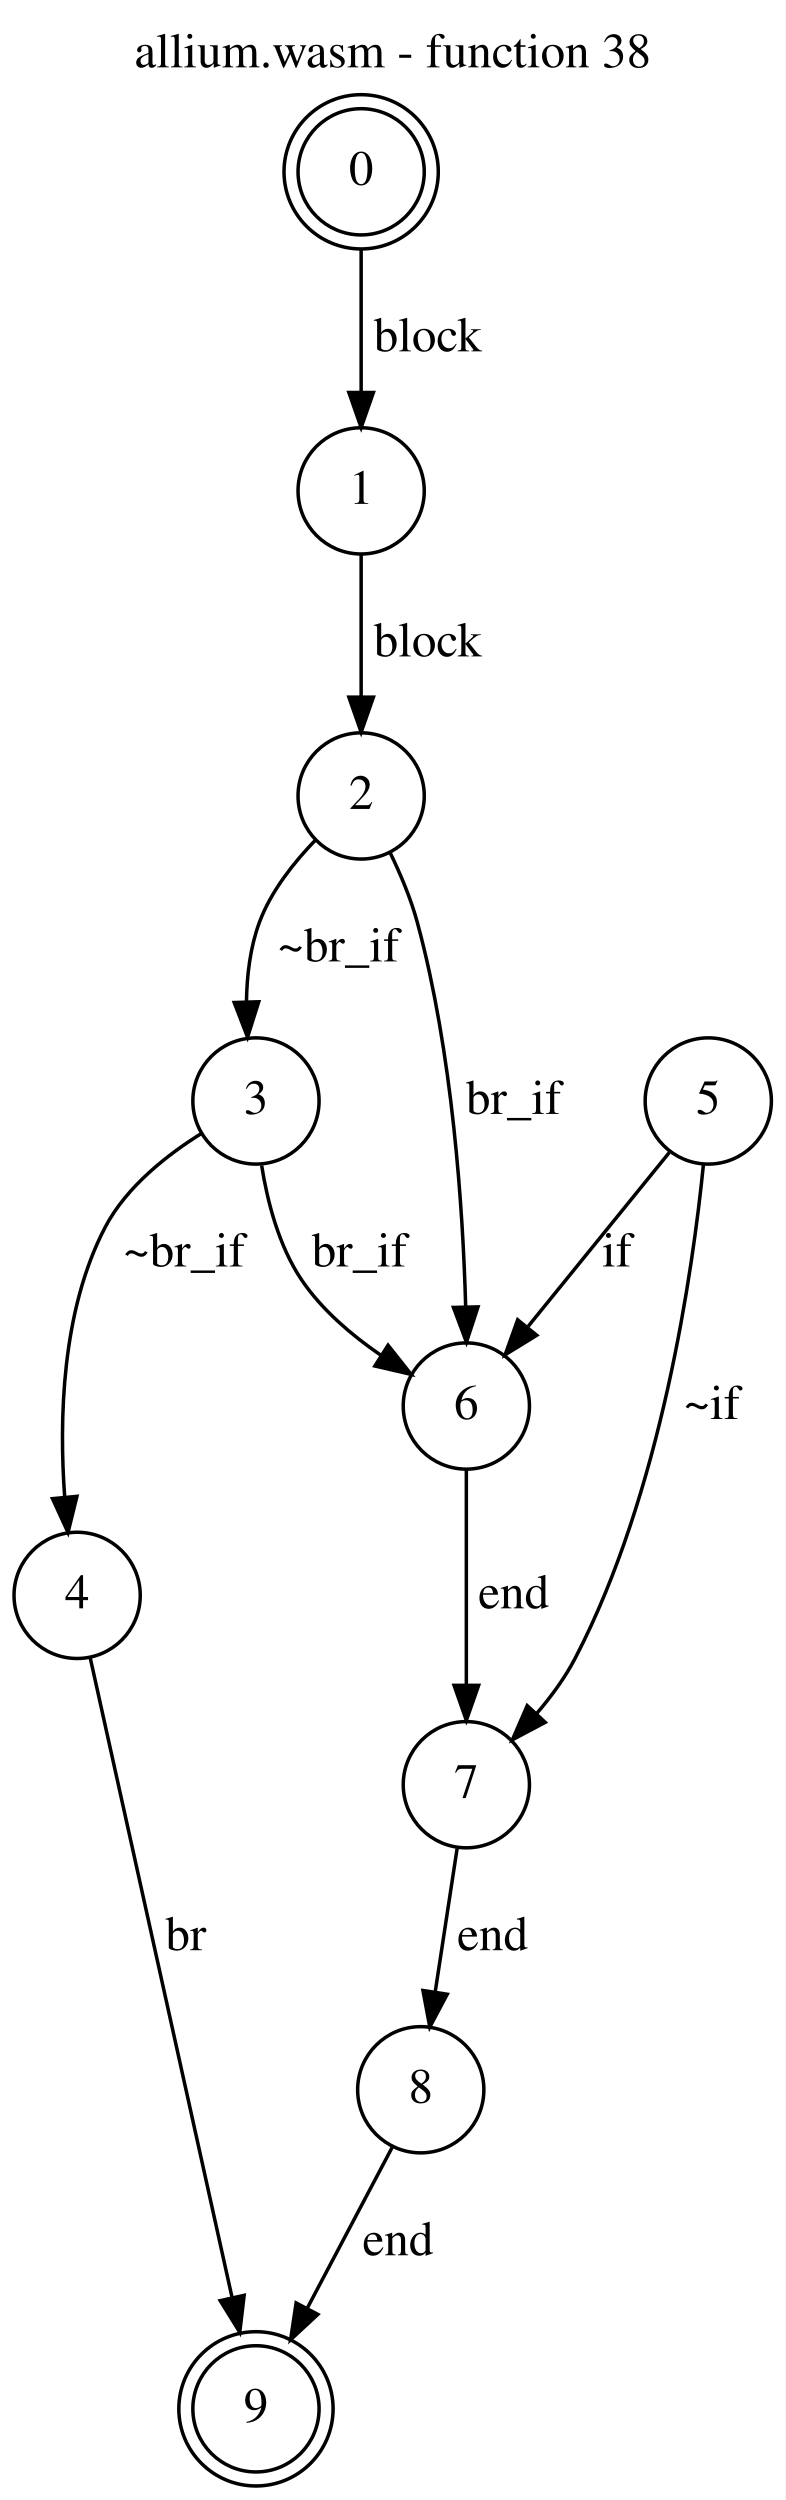
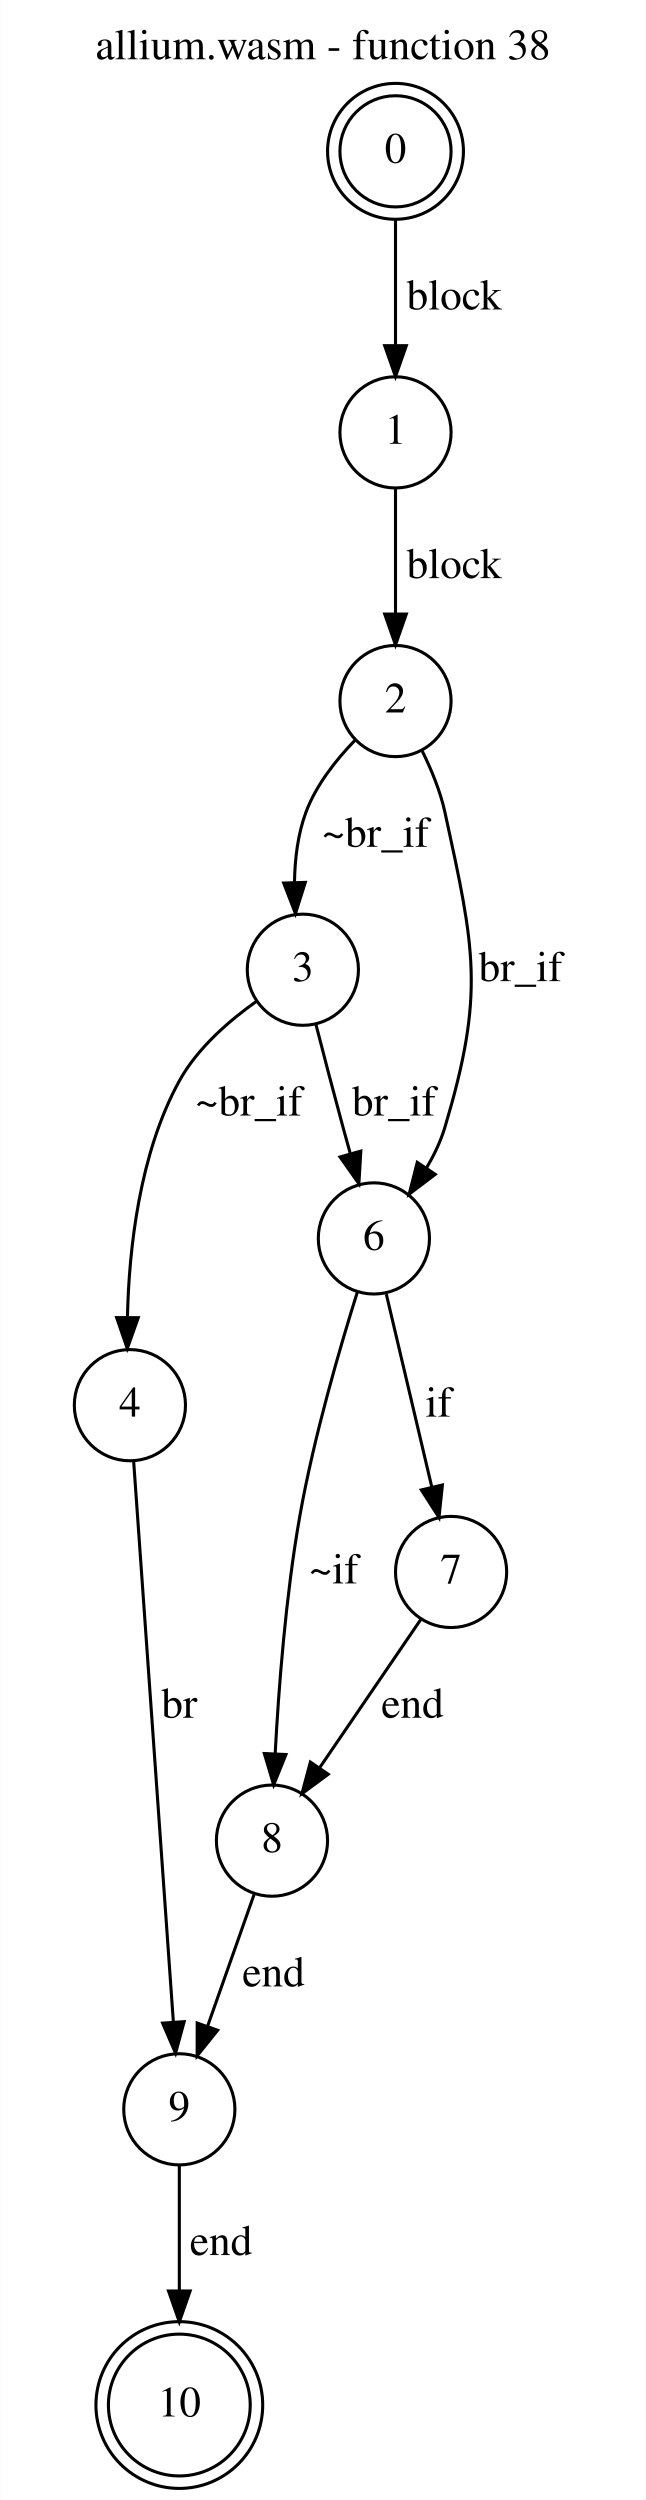
- <svg xmlns="http://www.w3.org/2000/svg" width="224pt" height="713pt" viewBox="0.00 0.00 224.00 713.00">
-   <g id="graph0" class="graph" transform="scale(1 1) rotate(0) translate(4 709)">
-     <polygon fill="white" stroke="transparent" points="-4,4 -4,-709 220,-709 220,4 -4,4" />
-     <text text-anchor="middle" x="108" y="-689.8" font-family="Times,serif" font-size="14.00">allium.wasm - function 38</text>
+ <svg xmlns="http://www.w3.org/2000/svg" width="209pt" height="809pt" viewBox="0.00 0.00 209.00 809.50">
+   <g id="graph0" class="graph" transform="scale(1 1) rotate(0) translate(4 805.5)">
+     <polygon fill="white" stroke="transparent" points="-4,4 -4,-805.5 205,-805.5 205,4 -4,4" />
+     <text text-anchor="middle" x="100.5" y="-786.3" font-family="Times,serif" font-size="14.00">allium.wasm - function 38</text>
    <g id="node1" class="node">
-       <ellipse fill="none" stroke="black" cx="99" cy="-660" rx="18" ry="18" />
-       <ellipse fill="none" stroke="black" cx="99" cy="-660" rx="22" ry="22" />
-       <text text-anchor="middle" x="99" y="-656.3" font-family="Times,serif" font-size="14.00">0</text>
+       <ellipse fill="none" stroke="black" cx="124" cy="-756.5" rx="18" ry="18" />
+       <ellipse fill="none" stroke="black" cx="124" cy="-756.5" rx="22" ry="22" />
+       <text text-anchor="middle" x="124" y="-752.8" font-family="Times,serif" font-size="14.00">0</text>
    </g>
    <g id="node3" class="node">
-       <ellipse fill="none" stroke="black" cx="99" cy="-569" rx="18" ry="18" />
-       <text text-anchor="middle" x="99" y="-565.3" font-family="Times,serif" font-size="14.00">1</text>
+       <ellipse fill="none" stroke="black" cx="124" cy="-665.5" rx="18" ry="18" />
+       <text text-anchor="middle" x="124" y="-661.8" font-family="Times,serif" font-size="14.00">1</text>
    </g>
    <g id="edge1" class="edge">
-       <path fill="none" stroke="black" d="M99,-637.91C99,-625.78 99,-610.41 99,-597.36" />
-       <polygon fill="black" stroke="black" points="102.5,-597.07 99,-587.07 95.5,-597.07 102.5,-597.07" />
-       <text text-anchor="middle" x="118" y="-608.8" font-family="Times,serif" font-size="14.00">block</text>
+       <path fill="none" stroke="black" d="M124,-734.4C124,-722.28 124,-706.91 124,-693.86" />
+       <polygon fill="black" stroke="black" points="127.5,-693.56 124,-683.56 120.5,-693.56 127.5,-693.56" />
+       <text text-anchor="middle" x="143" y="-705.3" font-family="Times,serif" font-size="14.00">block</text>
    </g>
    <g id="node2" class="node">
-       <ellipse fill="none" stroke="black" cx="69" cy="-22" rx="18" ry="18" />
-       <ellipse fill="none" stroke="black" cx="69" cy="-22" rx="22" ry="22" />
-       <text text-anchor="middle" x="69" y="-18.3" font-family="Times,serif" font-size="14.00">9</text>
+       <ellipse fill="none" stroke="black" cx="54" cy="-26.75" rx="22.96" ry="22.96" />
+       <ellipse fill="none" stroke="black" cx="54" cy="-26.75" rx="27" ry="27" />
+       <text text-anchor="middle" x="54" y="-23.05" font-family="Times,serif" font-size="14.00">10</text>
    </g>
    <g id="node4" class="node">
-       <ellipse fill="none" stroke="black" cx="99" cy="-482" rx="18" ry="18" />
-       <text text-anchor="middle" x="99" y="-478.3" font-family="Times,serif" font-size="14.00">2</text>
+       <ellipse fill="none" stroke="black" cx="124" cy="-578.5" rx="18" ry="18" />
+       <text text-anchor="middle" x="124" y="-574.8" font-family="Times,serif" font-size="14.00">2</text>
    </g>
    <g id="edge2" class="edge">
-       <path fill="none" stroke="black" d="M99,-550.8C99,-539.16 99,-523.55 99,-510.24" />
-       <polygon fill="black" stroke="black" points="102.5,-510.18 99,-500.18 95.5,-510.18 102.5,-510.18" />
-       <text text-anchor="middle" x="118" y="-521.8" font-family="Times,serif" font-size="14.00">block</text>
+       <path fill="none" stroke="black" d="M124,-647.29C124,-635.66 124,-620.04 124,-606.73" />
+       <polygon fill="black" stroke="black" points="127.5,-606.67 124,-596.67 120.5,-606.67 127.5,-606.67" />
+       <text text-anchor="middle" x="143" y="-618.3" font-family="Times,serif" font-size="14.00">block</text>
    </g>
    <g id="node5" class="node">
-       <ellipse fill="none" stroke="black" cx="69" cy="-395" rx="18" ry="18" />
-       <text text-anchor="middle" x="69" y="-391.3" font-family="Times,serif" font-size="14.00">3</text>
+       <ellipse fill="none" stroke="black" cx="94" cy="-491.5" rx="18" ry="18" />
+       <text text-anchor="middle" x="94" y="-487.8" font-family="Times,serif" font-size="14.00">3</text>
    </g>
    <g id="edge3" class="edge">
-       <path fill="none" stroke="black" d="M85.94,-469.38C79.88,-463.12 73.3,-454.88 70,-446 67.37,-438.92 66.41,-430.88 66.29,-423.34" />
-       <polygon fill="black" stroke="black" points="69.79,-423.29 66.6,-413.19 62.8,-423.08 69.79,-423.29" />
-       <text text-anchor="middle" x="92.5" y="-434.8" font-family="Times,serif" font-size="14.00">~br_if</text>
+       <path fill="none" stroke="black" d="M110.94,-565.87C104.88,-559.62 98.3,-551.37 95,-542.5 92.37,-535.42 91.41,-527.37 91.29,-519.84" />
+       <polygon fill="black" stroke="black" points="94.79,-519.78 91.6,-509.68 87.8,-519.57 94.79,-519.78" />
+       <text text-anchor="middle" x="117.5" y="-531.3" font-family="Times,serif" font-size="14.00">~br_if</text>
    </g>
    <g id="node6" class="node">
-       <ellipse fill="none" stroke="black" cx="129" cy="-308" rx="18" ry="18" />
-       <text text-anchor="middle" x="129" y="-304.3" font-family="Times,serif" font-size="14.00">6</text>
+       <ellipse fill="none" stroke="black" cx="117" cy="-404.5" rx="18" ry="18" />
+       <text text-anchor="middle" x="117" y="-400.8" font-family="Times,serif" font-size="14.00">6</text>
    </g>
    <g id="edge4" class="edge">
-       <path fill="none" stroke="black" d="M107.3,-465.73C110.2,-459.74 113.18,-452.71 115,-446 125.07,-408.93 128.02,-364.43 128.81,-336.42" />
-       <polygon fill="black" stroke="black" points="132.32,-336.27 129.03,-326.2 125.32,-336.12 132.32,-336.27" />
-       <text text-anchor="middle" x="142.5" y="-391.3" font-family="Times,serif" font-size="14.00">br_if</text>
+       <path fill="none" stroke="black" d="M132.66,-562.31C135.6,-556.33 138.52,-549.29 140,-542.5 149.64,-498.2 152.99,-483.93 140,-440.5 138.65,-435.99 136.51,-431.52 134.07,-427.36" />
+       <polygon fill="black" stroke="black" points="136.87,-425.25 128.43,-418.85 131.04,-429.12 136.87,-425.25" />
+       <text text-anchor="middle" x="164.5" y="-487.8" font-family="Times,serif" font-size="14.00">br_if</text>
    </g>
    <g id="edge6" class="edge">
-       <path fill="none" stroke="black" d="M70.62,-376.62C72.24,-366.41 75.49,-353.67 82,-344 87.76,-335.45 96.32,-328.18 104.57,-322.52" />
-       <polygon fill="black" stroke="black" points="106.67,-325.34 113.25,-317.03 102.92,-319.42 106.67,-325.34" />
-       <text text-anchor="middle" x="98.5" y="-347.8" font-family="Times,serif" font-size="14.00">br_if</text>
+       <path fill="none" stroke="black" d="M98.23,-473.8C100.73,-464.07 103.98,-451.57 107,-440.5 107.76,-437.7 108.58,-434.77 109.39,-431.86" />
+       <polygon fill="black" stroke="black" points="112.77,-432.78 112.14,-422.21 106.04,-430.87 112.77,-432.78" />
+       <text text-anchor="middle" x="123.5" y="-444.3" font-family="Times,serif" font-size="14.00">br_if</text>
    </g>
    <g id="node7" class="node">
-       <ellipse fill="none" stroke="black" cx="18" cy="-254" rx="18" ry="18" />
-       <text text-anchor="middle" x="18" y="-250.3" font-family="Times,serif" font-size="14.00">4</text>
+       <ellipse fill="none" stroke="black" cx="38" cy="-350.5" rx="18" ry="18" />
+       <text text-anchor="middle" x="38" y="-346.8" font-family="Times,serif" font-size="14.00">4</text>
    </g>
    <g id="edge5" class="edge">
-       <path fill="none" stroke="black" d="M53.51,-385.78C43.83,-379.75 32.07,-370.6 26,-359 13.52,-335.15 12.83,-303.92 14.46,-281.93" />
-       <polygon fill="black" stroke="black" points="17.94,-282.24 15.4,-271.95 10.97,-281.58 17.94,-282.24" />
-       <text text-anchor="middle" x="48.5" y="-347.8" font-family="Times,serif" font-size="14.00">~br_if</text>
+       <path fill="none" stroke="black" d="M79.06,-481.33C70.32,-475.14 59.86,-466.17 54,-455.5 41.06,-431.94 37.71,-401.1 37.2,-379.14" />
+       <polygon fill="black" stroke="black" points="40.7,-378.83 37.15,-368.84 33.7,-378.86 40.7,-378.83" />
+       <text text-anchor="middle" x="76.5" y="-444.3" font-family="Times,serif" font-size="14.00">~br_if</text>
    </g>
    <g id="node9" class="node">
-       <ellipse fill="none" stroke="black" cx="129" cy="-200" rx="18" ry="18" />
-       <text text-anchor="middle" x="129" y="-196.3" font-family="Times,serif" font-size="14.00">7</text>
+       <ellipse fill="none" stroke="black" cx="142" cy="-296.5" rx="18" ry="18" />
+       <text text-anchor="middle" x="142" y="-292.8" font-family="Times,serif" font-size="14.00">7</text>
+     </g>
+     <g id="edge8" class="edge">
+       <path fill="none" stroke="black" d="M121.02,-386.47C124.99,-369.6 131.14,-343.53 135.76,-323.96" />
+       <polygon fill="black" stroke="black" points="139.19,-324.67 138.08,-314.13 132.37,-323.06 139.19,-324.67" />
+       <text text-anchor="middle" x="138" y="-346.8" font-family="Times,serif" font-size="14.00">if</text>
+     </g>
+     <g id="node10" class="node">
+       <ellipse fill="none" stroke="black" cx="84" cy="-209.5" rx="18" ry="18" />
+       <text text-anchor="middle" x="84" y="-205.8" font-family="Times,serif" font-size="14.00">8</text>
+     </g>
+     <g id="edge9" class="edge">
+       <path fill="none" stroke="black" d="M111.7,-387.29C106.13,-369.6 97.57,-340.34 93,-314.5 88.44,-288.66 86.16,-258.79 85.04,-237.7" />
+       <polygon fill="black" stroke="black" points="88.52,-237.37 84.55,-227.55 81.53,-237.7 88.52,-237.37" />
+       <text text-anchor="middle" x="104" y="-292.8" font-family="Times,serif" font-size="14.00">~if</text>
+     </g>
+     <g id="node8" class="node">
+       <ellipse fill="none" stroke="black" cx="54" cy="-122.5" rx="18" ry="18" />
+       <text text-anchor="middle" x="54" y="-118.8" font-family="Times,serif" font-size="14.00">9</text>
+     </g>
+     <g id="edge7" class="edge">
+       <path fill="none" stroke="black" d="M39.2,-332.51C41.95,-293.65 48.72,-198.01 52.07,-150.79" />
+       <polygon fill="black" stroke="black" points="55.57,-150.9 52.78,-140.68 48.59,-150.41 55.57,-150.9" />
+       <text text-anchor="middle" x="54" y="-249.3" font-family="Times,serif" font-size="14.00">br</text>
+     </g>
+     <g id="edge12" class="edge">
+       <path fill="none" stroke="black" d="M54,-104.3C54,-93.01 54,-77.82 54,-63.95" />
+       <polygon fill="black" stroke="black" points="57.5,-63.68 54,-53.68 50.5,-63.68 57.5,-63.68" />
+       <text text-anchor="middle" x="67.5" y="-75.3" font-family="Times,serif" font-size="14.00">end</text>
    </g>
    <g id="edge10" class="edge">
-       <path fill="none" stroke="black" d="M129,-289.97C129,-273.38 129,-247.88 129,-228.43" />
-       <polygon fill="black" stroke="black" points="132.5,-228.34 129,-218.34 125.5,-228.34 132.5,-228.34" />
-       <text text-anchor="middle" x="142.5" y="-250.3" font-family="Times,serif" font-size="14.00">end</text>
-     </g>
-     <g id="edge7" class="edge">
-       <path fill="none" stroke="black" d="M21.75,-236.09C30.28,-197.62 51.24,-103.11 62.15,-53.91" />
-       <polygon fill="black" stroke="black" points="65.63,-54.37 64.38,-43.85 58.8,-52.85 65.63,-54.37" />
-       <text text-anchor="middle" x="49" y="-152.8" font-family="Times,serif" font-size="14.00">br</text>
-     </g>
-     <g id="node8" class="node">
-       <ellipse fill="none" stroke="black" cx="198" cy="-395" rx="18" ry="18" />
-       <text text-anchor="middle" x="198" y="-391.3" font-family="Times,serif" font-size="14.00">5</text>
-     </g>
-     <g id="edge8" class="edge">
-       <path fill="none" stroke="black" d="M186.91,-380.34C176.05,-366.96 159.32,-346.35 146.63,-330.72" />
-       <polygon fill="black" stroke="black" points="149.08,-328.18 140.06,-322.62 143.64,-332.59 149.08,-328.18" />
-       <text text-anchor="middle" x="172" y="-347.8" font-family="Times,serif" font-size="14.00">if</text>
-     </g>
-     <g id="edge9" class="edge">
-       <path fill="none" stroke="black" d="M196.62,-376.91C193.61,-346.87 184.64,-283.29 160,-236 157.12,-230.47 153.17,-225.1 149.06,-220.3" />
-       <polygon fill="black" stroke="black" points="151.5,-217.79 142.14,-212.83 146.36,-222.54 151.5,-217.79" />
-       <text text-anchor="middle" x="199" y="-304.3" font-family="Times,serif" font-size="14.00">~if</text>
-     </g>
-     <g id="node10" class="node">
-       <ellipse fill="none" stroke="black" cx="116" cy="-113" rx="18" ry="18" />
-       <text text-anchor="middle" x="116" y="-109.3" font-family="Times,serif" font-size="14.00">8</text>
+       <path fill="none" stroke="black" d="M132.16,-281.08C123.19,-267.93 109.8,-248.3 99.41,-233.07" />
+       <polygon fill="black" stroke="black" points="102.22,-230.99 93.69,-224.7 96.44,-234.94 102.22,-230.99" />
+       <text text-anchor="middle" x="129.5" y="-249.3" font-family="Times,serif" font-size="14.00">end</text>
    </g>
    <g id="edge11" class="edge">
-       <path fill="none" stroke="black" d="M126.37,-181.8C124.58,-170.09 122.17,-154.34 120.13,-140.97" />
-       <polygon fill="black" stroke="black" points="123.55,-140.24 118.58,-130.89 116.63,-141.3 123.55,-140.24" />
-       <text text-anchor="middle" x="136.5" y="-152.8" font-family="Times,serif" font-size="14.00">end</text>
-     </g>
-     <g id="edge12" class="edge">
-       <path fill="none" stroke="black" d="M107.81,-96.5C101.15,-83.88 91.57,-65.75 83.6,-50.65" />
-       <polygon fill="black" stroke="black" points="86.65,-48.93 78.88,-41.72 80.46,-52.2 86.65,-48.93" />
-       <text text-anchor="middle" x="109.5" y="-65.8" font-family="Times,serif" font-size="14.00">end</text>
+       <path fill="none" stroke="black" d="M78.22,-192.11C73.94,-180 68.04,-163.26 63.13,-149.36" />
+       <polygon fill="black" stroke="black" points="66.4,-148.1 59.77,-139.83 59.79,-150.43 66.4,-148.1" />
+       <text text-anchor="middle" x="84.5" y="-162.3" font-family="Times,serif" font-size="14.00">end</text>
    </g>
  </g>
</svg>
